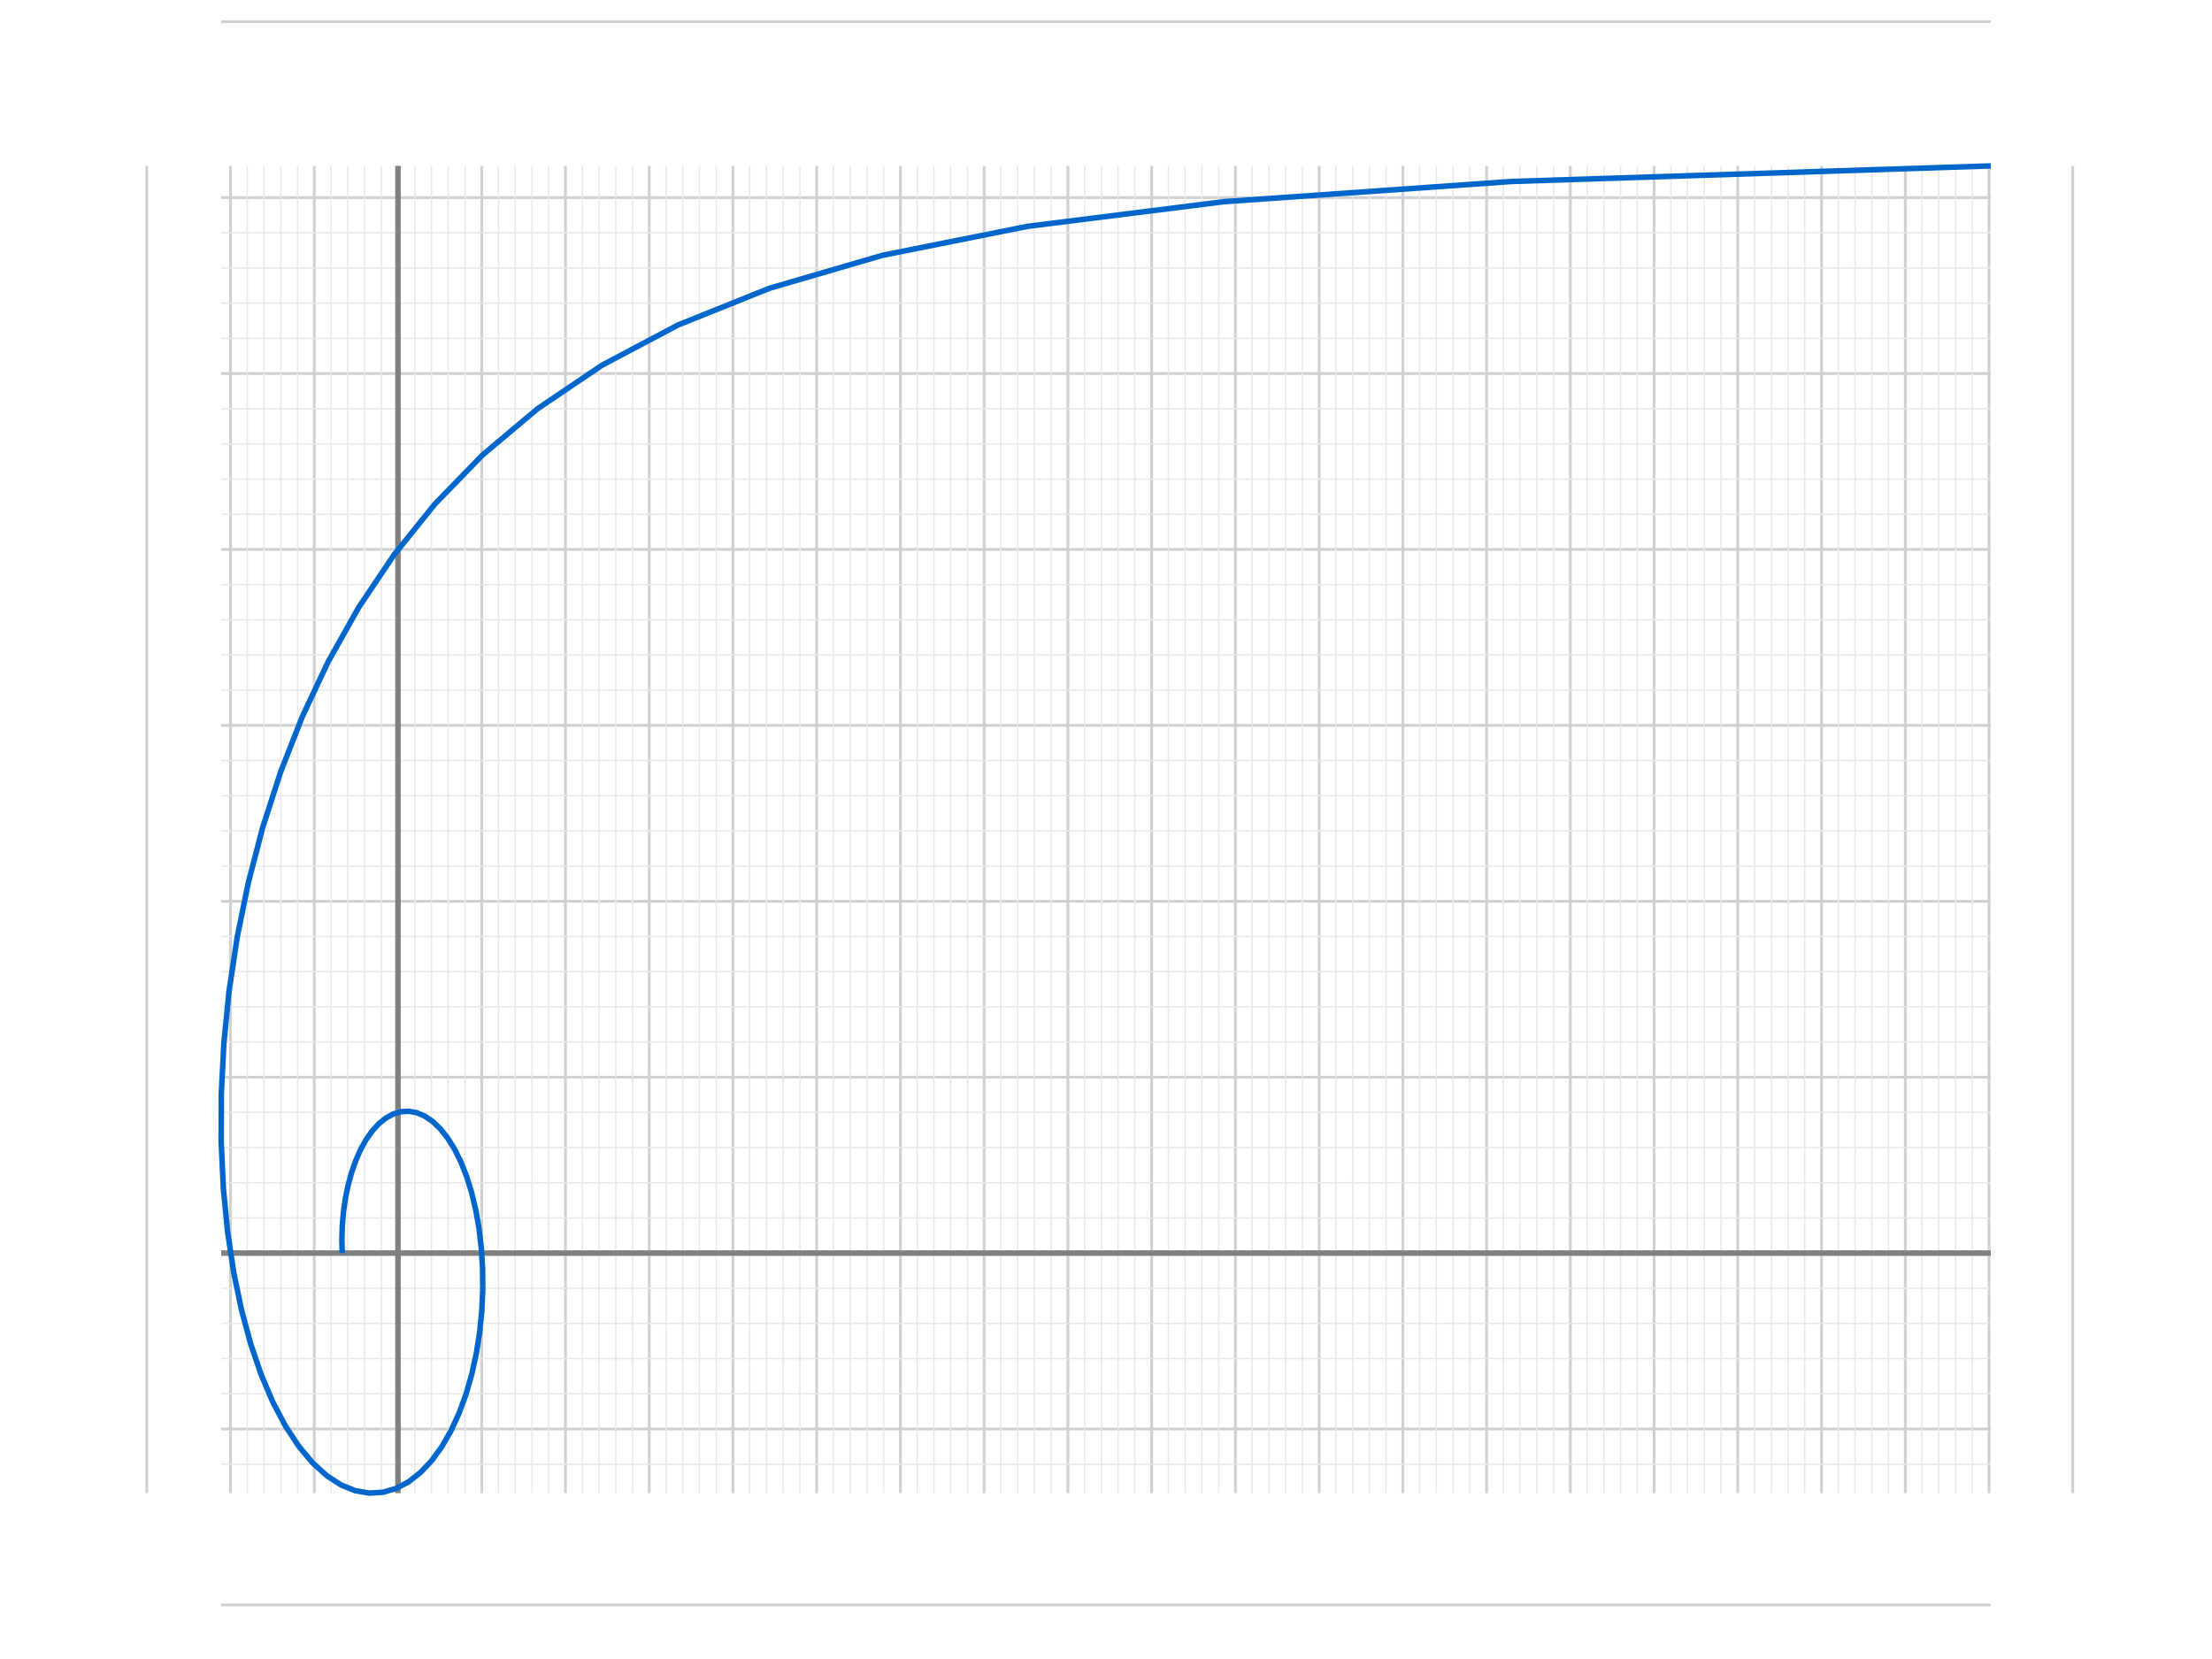
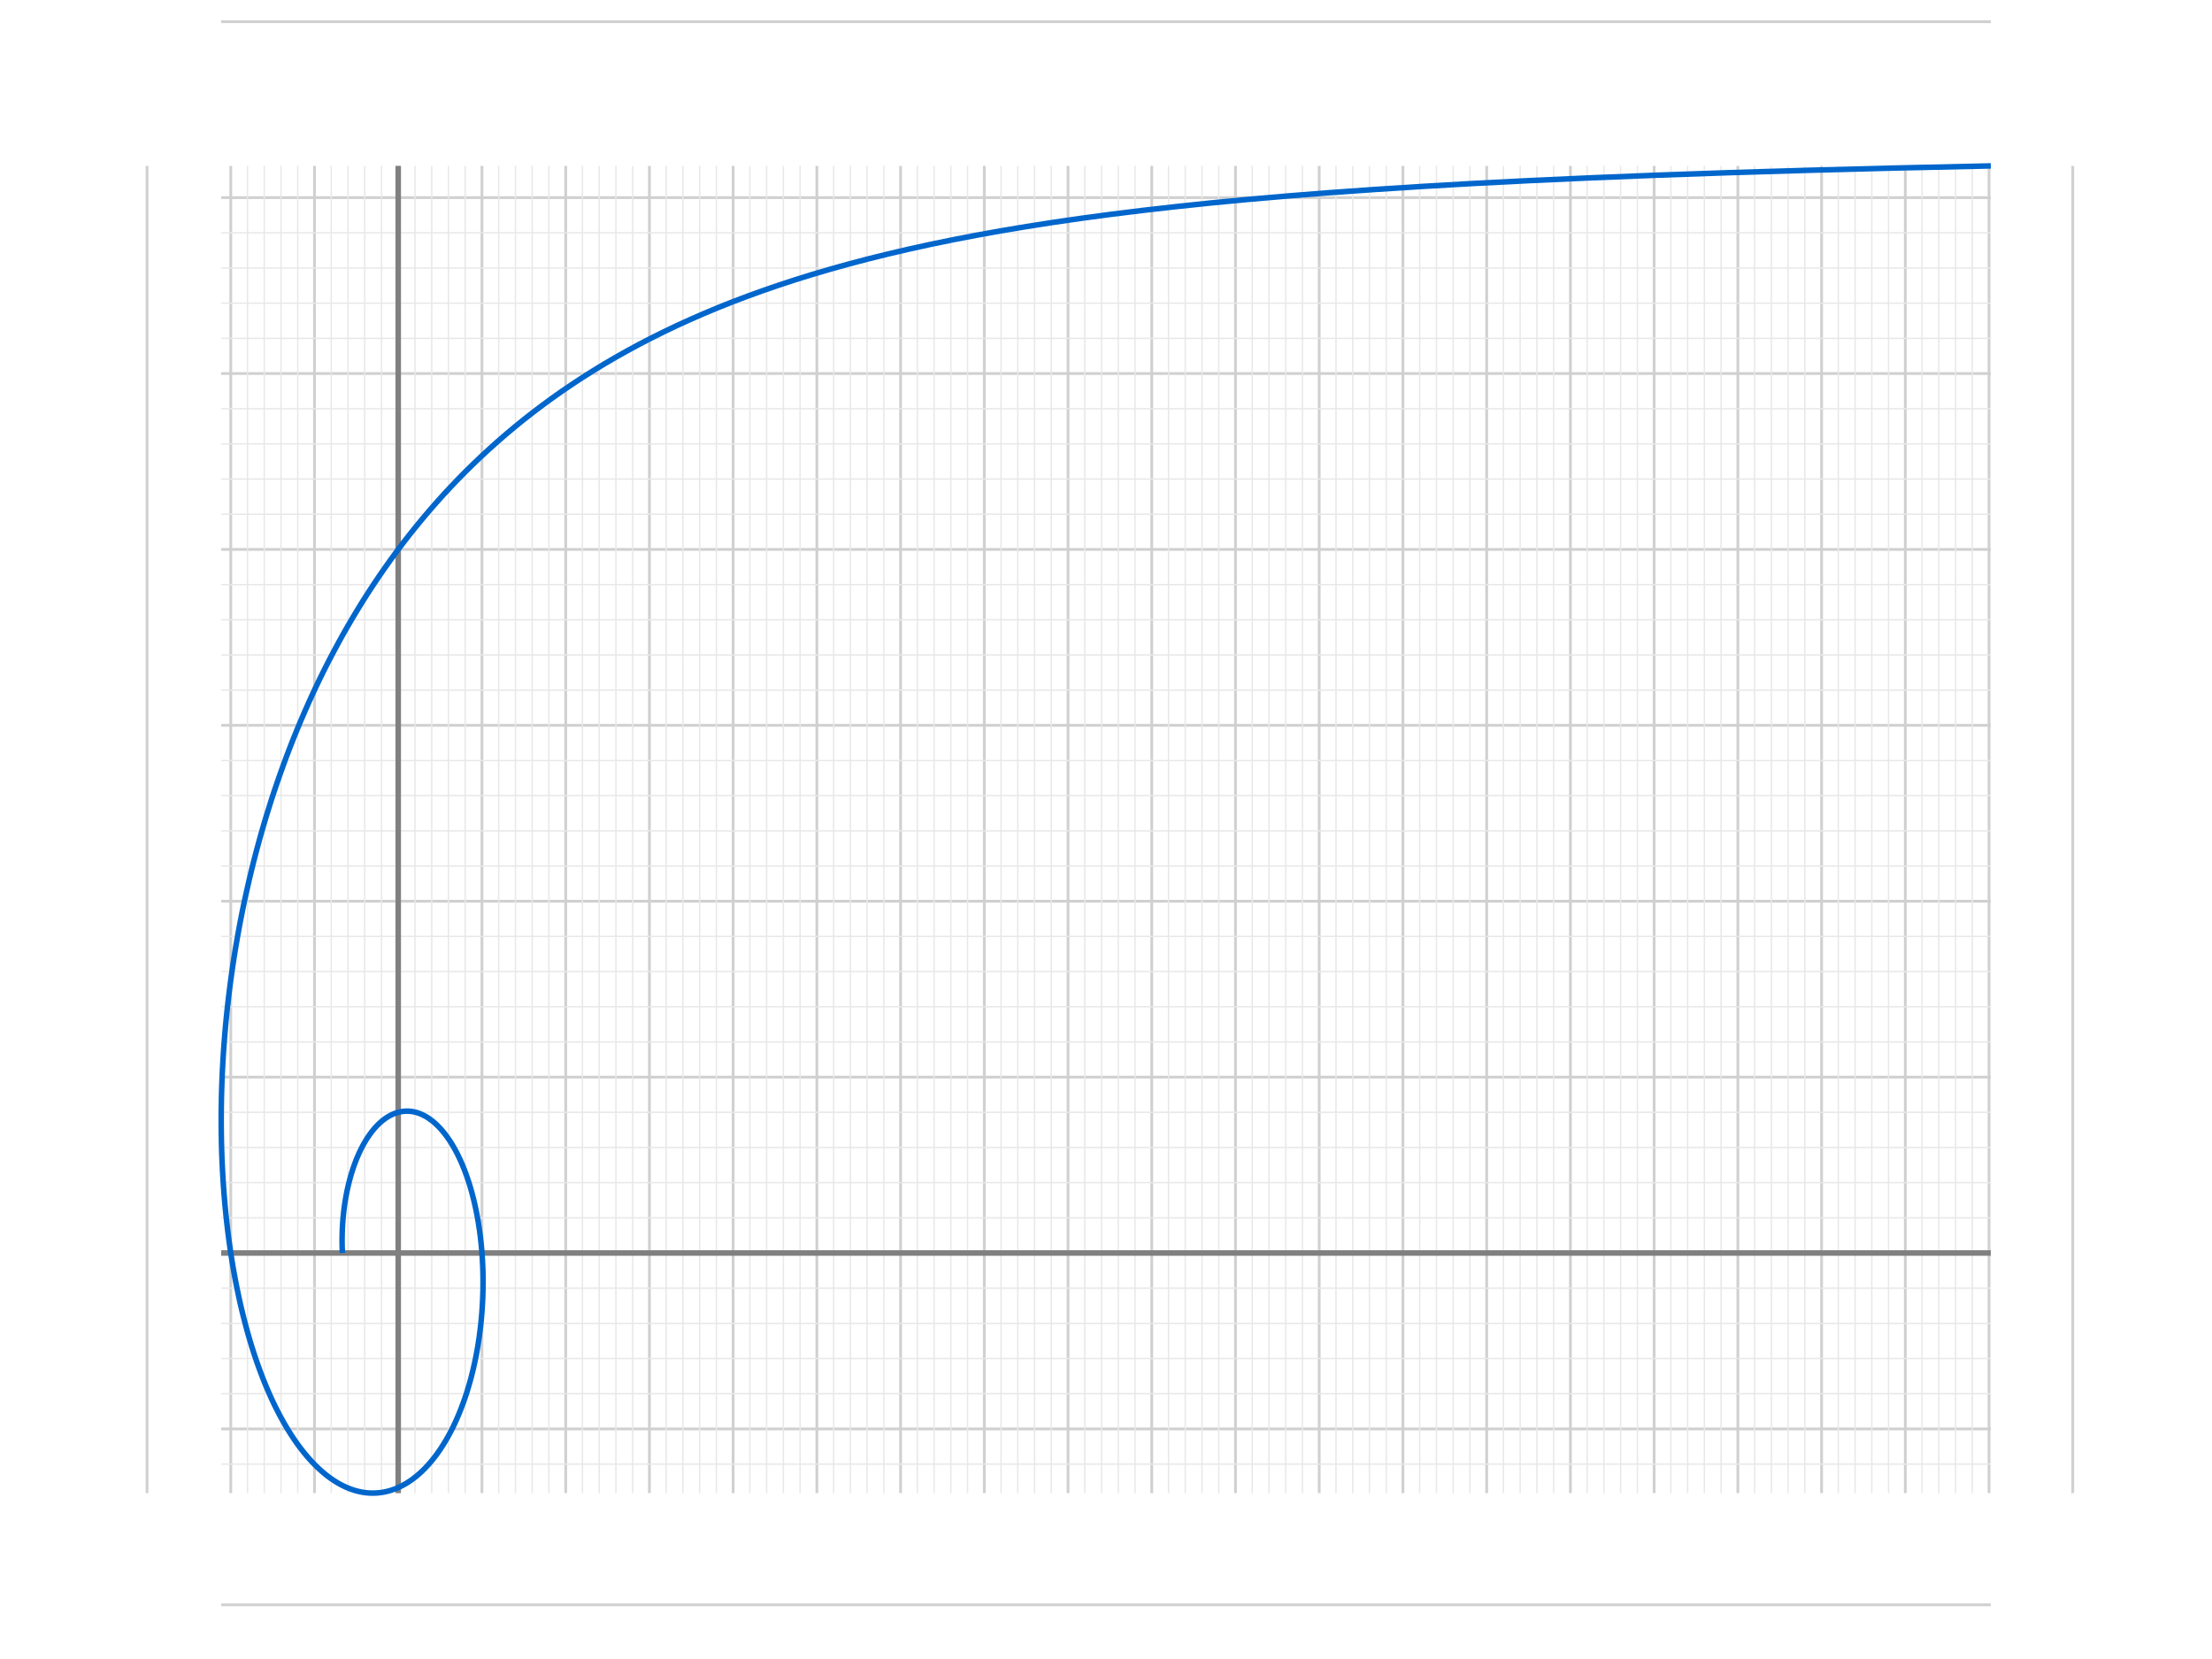
<svg xmlns="http://www.w3.org/2000/svg" width="800" height="600">
  <rect width="800" height="600" fill="#ffffff" />
  <g stroke="#d0d0d0" stroke-width="1">
-     <line x1="53.09" y1="540.00" x2="53.09" y2="60.00" />
-     <line x1="83.37" y1="540.00" x2="83.37" y2="60.00" />
-     <line x1="113.66" y1="540.00" x2="113.66" y2="60.00" />
-     <line x1="143.94" y1="540.00" x2="143.94" y2="60.00" />
-     <line x1="174.23" y1="540.00" x2="174.23" y2="60.00" />
-     <line x1="204.51" y1="540.00" x2="204.51" y2="60.00" />
-     <line x1="234.80" y1="540.00" x2="234.80" y2="60.00" />
-     <line x1="265.08" y1="540.00" x2="265.08" y2="60.00" />
-     <line x1="295.37" y1="540.00" x2="295.37" y2="60.00" />
-     <line x1="325.65" y1="540.00" x2="325.65" y2="60.00" />
-     <line x1="355.94" y1="540.00" x2="355.94" y2="60.00" />
-     <line x1="386.22" y1="540.00" x2="386.22" y2="60.00" />
-     <line x1="416.51" y1="540.00" x2="416.51" y2="60.00" />
-     <line x1="446.79" y1="540.00" x2="446.79" y2="60.00" />
-     <line x1="477.08" y1="540.00" x2="477.08" y2="60.00" />
-     <line x1="507.36" y1="540.00" x2="507.36" y2="60.00" />
-     <line x1="537.65" y1="540.00" x2="537.65" y2="60.00" />
-     <line x1="567.93" y1="540.00" x2="567.93" y2="60.00" />
-     <line x1="598.22" y1="540.00" x2="598.22" y2="60.00" />
-     <line x1="628.50" y1="540.00" x2="628.50" y2="60.00" />
-     <line x1="658.79" y1="540.00" x2="658.79" y2="60.00" />
+     <line x1="53.18" y1="540.00" x2="53.18" y2="60.00" />
+     <line x1="83.46" y1="540.00" x2="83.46" y2="60.00" />
+     <line x1="113.74" y1="540.00" x2="113.74" y2="60.00" />
+     <line x1="144.02" y1="540.00" x2="144.02" y2="60.00" />
+     <line x1="174.30" y1="540.00" x2="174.30" y2="60.00" />
+     <line x1="204.59" y1="540.00" x2="204.59" y2="60.00" />
+     <line x1="234.87" y1="540.00" x2="234.87" y2="60.00" />
+     <line x1="265.15" y1="540.00" x2="265.15" y2="60.00" />
+     <line x1="295.43" y1="540.00" x2="295.43" y2="60.00" />
+     <line x1="325.71" y1="540.00" x2="325.71" y2="60.00" />
+     <line x1="355.99" y1="540.00" x2="355.99" y2="60.00" />
+     <line x1="386.27" y1="540.00" x2="386.27" y2="60.00" />
+     <line x1="416.55" y1="540.00" x2="416.55" y2="60.00" />
+     <line x1="446.83" y1="540.00" x2="446.83" y2="60.00" />
+     <line x1="477.11" y1="540.00" x2="477.11" y2="60.00" />
+     <line x1="507.39" y1="540.00" x2="507.39" y2="60.00" />
+     <line x1="537.68" y1="540.00" x2="537.68" y2="60.00" />
+     <line x1="567.96" y1="540.00" x2="567.96" y2="60.00" />
+     <line x1="598.24" y1="540.00" x2="598.24" y2="60.00" />
+     <line x1="628.52" y1="540.00" x2="628.52" y2="60.00" />
+     <line x1="658.80" y1="540.00" x2="658.80" y2="60.00" />
    <line x1="689.08" y1="540.00" x2="689.08" y2="60.00" />
    <line x1="719.36" y1="540.00" x2="719.36" y2="60.00" />
-     <line x1="749.65" y1="540.00" x2="749.65" y2="60.00" />
-     <line x1="80.00" y1="580.44" x2="720.00" y2="580.44" />
-     <line x1="80.00" y1="516.82" x2="720.00" y2="516.82" />
-     <line x1="80.00" y1="453.20" x2="720.00" y2="453.20" />
-     <line x1="80.00" y1="389.58" x2="720.00" y2="389.58" />
-     <line x1="80.00" y1="325.96" x2="720.00" y2="325.96" />
-     <line x1="80.00" y1="262.33" x2="720.00" y2="262.33" />
-     <line x1="80.00" y1="198.71" x2="720.00" y2="198.71" />
+     <line x1="749.64" y1="540.00" x2="749.64" y2="60.00" />
+     <line x1="80.00" y1="580.40" x2="720.00" y2="580.40" />
+     <line x1="80.00" y1="516.79" x2="720.00" y2="516.79" />
+     <line x1="80.00" y1="453.17" x2="720.00" y2="453.17" />
+     <line x1="80.00" y1="389.55" x2="720.00" y2="389.55" />
+     <line x1="80.00" y1="325.94" x2="720.00" y2="325.94" />
+     <line x1="80.00" y1="262.32" x2="720.00" y2="262.32" />
+     <line x1="80.00" y1="198.70" x2="720.00" y2="198.70" />
    <line x1="80.00" y1="135.09" x2="720.00" y2="135.09" />
    <line x1="80.00" y1="71.47" x2="720.00" y2="71.47" />
-     <line x1="80.00" y1="7.85" x2="720.00" y2="7.85" />
+     <line x1="80.00" y1="7.86" x2="720.00" y2="7.86" />
  </g>
  <g stroke="#e8e8e8" stroke-width="0.5">
-     <line x1="89.43" y1="540.00" x2="89.43" y2="60.00" />
-     <line x1="95.49" y1="540.00" x2="95.49" y2="60.00" />
-     <line x1="101.55" y1="540.00" x2="101.55" y2="60.00" />
-     <line x1="107.60" y1="540.00" x2="107.60" y2="60.00" />
-     <line x1="119.72" y1="540.00" x2="119.72" y2="60.00" />
-     <line x1="125.77" y1="540.00" x2="125.77" y2="60.00" />
-     <line x1="131.83" y1="540.00" x2="131.83" y2="60.00" />
-     <line x1="137.89" y1="540.00" x2="137.89" y2="60.00" />
-     <line x1="150.00" y1="540.00" x2="150.00" y2="60.00" />
-     <line x1="156.06" y1="540.00" x2="156.06" y2="60.00" />
-     <line x1="162.12" y1="540.00" x2="162.12" y2="60.00" />
-     <line x1="168.17" y1="540.00" x2="168.17" y2="60.00" />
-     <line x1="180.29" y1="540.00" x2="180.29" y2="60.00" />
-     <line x1="186.34" y1="540.00" x2="186.34" y2="60.00" />
-     <line x1="192.40" y1="540.00" x2="192.40" y2="60.00" />
-     <line x1="198.46" y1="540.00" x2="198.46" y2="60.00" />
-     <line x1="210.57" y1="540.00" x2="210.57" y2="60.00" />
-     <line x1="216.63" y1="540.00" x2="216.63" y2="60.00" />
-     <line x1="222.69" y1="540.00" x2="222.69" y2="60.00" />
-     <line x1="228.74" y1="540.00" x2="228.74" y2="60.00" />
-     <line x1="240.86" y1="540.00" x2="240.86" y2="60.00" />
-     <line x1="246.91" y1="540.00" x2="246.91" y2="60.00" />
-     <line x1="252.97" y1="540.00" x2="252.97" y2="60.00" />
-     <line x1="259.03" y1="540.00" x2="259.03" y2="60.00" />
-     <line x1="271.14" y1="540.00" x2="271.14" y2="60.00" />
-     <line x1="277.20" y1="540.00" x2="277.20" y2="60.00" />
-     <line x1="283.26" y1="540.00" x2="283.26" y2="60.00" />
-     <line x1="289.31" y1="540.00" x2="289.31" y2="60.00" />
-     <line x1="301.43" y1="540.00" x2="301.43" y2="60.00" />
-     <line x1="307.48" y1="540.00" x2="307.48" y2="60.00" />
-     <line x1="313.54" y1="540.00" x2="313.54" y2="60.00" />
-     <line x1="319.60" y1="540.00" x2="319.60" y2="60.00" />
-     <line x1="331.71" y1="540.00" x2="331.71" y2="60.00" />
-     <line x1="337.77" y1="540.00" x2="337.77" y2="60.00" />
-     <line x1="343.83" y1="540.00" x2="343.83" y2="60.00" />
-     <line x1="349.88" y1="540.00" x2="349.88" y2="60.00" />
-     <line x1="362.00" y1="540.00" x2="362.00" y2="60.00" />
-     <line x1="368.05" y1="540.00" x2="368.05" y2="60.00" />
-     <line x1="374.11" y1="540.00" x2="374.11" y2="60.00" />
-     <line x1="380.17" y1="540.00" x2="380.17" y2="60.00" />
-     <line x1="392.28" y1="540.00" x2="392.28" y2="60.00" />
-     <line x1="398.34" y1="540.00" x2="398.34" y2="60.00" />
-     <line x1="404.40" y1="540.00" x2="404.40" y2="60.00" />
-     <line x1="410.45" y1="540.00" x2="410.45" y2="60.00" />
-     <line x1="422.57" y1="540.00" x2="422.57" y2="60.00" />
-     <line x1="428.62" y1="540.00" x2="428.62" y2="60.00" />
-     <line x1="434.68" y1="540.00" x2="434.68" y2="60.00" />
-     <line x1="440.74" y1="540.00" x2="440.74" y2="60.00" />
-     <line x1="452.85" y1="540.00" x2="452.85" y2="60.00" />
-     <line x1="458.91" y1="540.00" x2="458.91" y2="60.00" />
-     <line x1="464.97" y1="540.00" x2="464.97" y2="60.00" />
-     <line x1="471.02" y1="540.00" x2="471.02" y2="60.00" />
-     <line x1="483.14" y1="540.00" x2="483.14" y2="60.00" />
-     <line x1="489.19" y1="540.00" x2="489.19" y2="60.00" />
-     <line x1="495.25" y1="540.00" x2="495.25" y2="60.00" />
-     <line x1="501.31" y1="540.00" x2="501.31" y2="60.00" />
-     <line x1="513.42" y1="540.00" x2="513.42" y2="60.00" />
-     <line x1="519.48" y1="540.00" x2="519.48" y2="60.00" />
-     <line x1="525.54" y1="540.00" x2="525.54" y2="60.00" />
-     <line x1="531.59" y1="540.00" x2="531.59" y2="60.00" />
-     <line x1="543.71" y1="540.00" x2="543.71" y2="60.00" />
-     <line x1="549.76" y1="540.00" x2="549.76" y2="60.00" />
-     <line x1="555.82" y1="540.00" x2="555.82" y2="60.00" />
-     <line x1="561.88" y1="540.00" x2="561.88" y2="60.00" />
-     <line x1="573.99" y1="540.00" x2="573.99" y2="60.00" />
-     <line x1="580.05" y1="540.00" x2="580.05" y2="60.00" />
-     <line x1="586.11" y1="540.00" x2="586.11" y2="60.00" />
-     <line x1="592.16" y1="540.00" x2="592.16" y2="60.00" />
-     <line x1="604.28" y1="540.00" x2="604.28" y2="60.00" />
-     <line x1="610.33" y1="540.00" x2="610.33" y2="60.00" />
-     <line x1="616.39" y1="540.00" x2="616.39" y2="60.00" />
-     <line x1="622.45" y1="540.00" x2="622.45" y2="60.00" />
-     <line x1="634.56" y1="540.00" x2="634.56" y2="60.00" />
-     <line x1="640.62" y1="540.00" x2="640.62" y2="60.00" />
-     <line x1="646.68" y1="540.00" x2="646.68" y2="60.00" />
-     <line x1="652.73" y1="540.00" x2="652.73" y2="60.00" />
+     <line x1="89.52" y1="540.00" x2="89.52" y2="60.00" />
+     <line x1="95.57" y1="540.00" x2="95.57" y2="60.00" />
+     <line x1="101.63" y1="540.00" x2="101.63" y2="60.00" />
+     <line x1="107.69" y1="540.00" x2="107.69" y2="60.00" />
+     <line x1="119.80" y1="540.00" x2="119.80" y2="60.00" />
+     <line x1="125.86" y1="540.00" x2="125.86" y2="60.00" />
+     <line x1="131.91" y1="540.00" x2="131.91" y2="60.00" />
+     <line x1="137.97" y1="540.00" x2="137.97" y2="60.00" />
+     <line x1="150.08" y1="540.00" x2="150.08" y2="60.00" />
+     <line x1="156.14" y1="540.00" x2="156.14" y2="60.00" />
+     <line x1="162.19" y1="540.00" x2="162.19" y2="60.00" />
+     <line x1="168.25" y1="540.00" x2="168.25" y2="60.00" />
+     <line x1="180.36" y1="540.00" x2="180.36" y2="60.00" />
+     <line x1="186.42" y1="540.00" x2="186.42" y2="60.00" />
+     <line x1="192.47" y1="540.00" x2="192.47" y2="60.00" />
+     <line x1="198.53" y1="540.00" x2="198.53" y2="60.00" />
+     <line x1="210.64" y1="540.00" x2="210.64" y2="60.00" />
+     <line x1="216.70" y1="540.00" x2="216.70" y2="60.00" />
+     <line x1="222.75" y1="540.00" x2="222.75" y2="60.00" />
+     <line x1="228.81" y1="540.00" x2="228.81" y2="60.00" />
+     <line x1="240.92" y1="540.00" x2="240.92" y2="60.00" />
+     <line x1="246.98" y1="540.00" x2="246.98" y2="60.00" />
+     <line x1="253.04" y1="540.00" x2="253.04" y2="60.00" />
+     <line x1="259.09" y1="540.00" x2="259.09" y2="60.00" />
+     <line x1="271.20" y1="540.00" x2="271.20" y2="60.00" />
+     <line x1="277.26" y1="540.00" x2="277.26" y2="60.00" />
+     <line x1="283.32" y1="540.00" x2="283.32" y2="60.00" />
+     <line x1="289.37" y1="540.00" x2="289.37" y2="60.00" />
+     <line x1="301.48" y1="540.00" x2="301.48" y2="60.00" />
+     <line x1="307.54" y1="540.00" x2="307.54" y2="60.00" />
+     <line x1="313.60" y1="540.00" x2="313.60" y2="60.00" />
+     <line x1="319.65" y1="540.00" x2="319.65" y2="60.00" />
+     <line x1="331.77" y1="540.00" x2="331.77" y2="60.00" />
+     <line x1="337.82" y1="540.00" x2="337.82" y2="60.00" />
+     <line x1="343.88" y1="540.00" x2="343.88" y2="60.00" />
+     <line x1="349.93" y1="540.00" x2="349.93" y2="60.00" />
+     <line x1="362.05" y1="540.00" x2="362.05" y2="60.00" />
+     <line x1="368.10" y1="540.00" x2="368.10" y2="60.00" />
+     <line x1="374.16" y1="540.00" x2="374.16" y2="60.00" />
+     <line x1="380.21" y1="540.00" x2="380.21" y2="60.00" />
+     <line x1="392.33" y1="540.00" x2="392.33" y2="60.00" />
+     <line x1="398.38" y1="540.00" x2="398.38" y2="60.00" />
+     <line x1="404.44" y1="540.00" x2="404.44" y2="60.00" />
+     <line x1="410.50" y1="540.00" x2="410.50" y2="60.00" />
+     <line x1="422.61" y1="540.00" x2="422.61" y2="60.00" />
+     <line x1="428.66" y1="540.00" x2="428.66" y2="60.00" />
+     <line x1="434.72" y1="540.00" x2="434.72" y2="60.00" />
+     <line x1="440.78" y1="540.00" x2="440.78" y2="60.00" />
+     <line x1="452.89" y1="540.00" x2="452.89" y2="60.00" />
+     <line x1="458.94" y1="540.00" x2="458.94" y2="60.00" />
+     <line x1="465.00" y1="540.00" x2="465.00" y2="60.00" />
+     <line x1="471.06" y1="540.00" x2="471.06" y2="60.00" />
+     <line x1="483.17" y1="540.00" x2="483.17" y2="60.00" />
+     <line x1="489.23" y1="540.00" x2="489.23" y2="60.00" />
+     <line x1="495.28" y1="540.00" x2="495.28" y2="60.00" />
+     <line x1="501.34" y1="540.00" x2="501.34" y2="60.00" />
+     <line x1="513.45" y1="540.00" x2="513.45" y2="60.00" />
+     <line x1="519.51" y1="540.00" x2="519.51" y2="60.00" />
+     <line x1="525.56" y1="540.00" x2="525.56" y2="60.00" />
+     <line x1="531.62" y1="540.00" x2="531.62" y2="60.00" />
+     <line x1="543.73" y1="540.00" x2="543.73" y2="60.00" />
+     <line x1="549.79" y1="540.00" x2="549.79" y2="60.00" />
+     <line x1="555.84" y1="540.00" x2="555.84" y2="60.00" />
+     <line x1="561.90" y1="540.00" x2="561.90" y2="60.00" />
+     <line x1="574.01" y1="540.00" x2="574.01" y2="60.00" />
+     <line x1="580.07" y1="540.00" x2="580.07" y2="60.00" />
+     <line x1="586.12" y1="540.00" x2="586.12" y2="60.00" />
+     <line x1="592.18" y1="540.00" x2="592.18" y2="60.00" />
+     <line x1="604.29" y1="540.00" x2="604.29" y2="60.00" />
+     <line x1="610.35" y1="540.00" x2="610.35" y2="60.00" />
+     <line x1="616.41" y1="540.00" x2="616.41" y2="60.00" />
+     <line x1="622.46" y1="540.00" x2="622.46" y2="60.00" />
+     <line x1="634.57" y1="540.00" x2="634.57" y2="60.00" />
+     <line x1="640.63" y1="540.00" x2="640.63" y2="60.00" />
+     <line x1="646.69" y1="540.00" x2="646.69" y2="60.00" />
+     <line x1="652.74" y1="540.00" x2="652.74" y2="60.00" />
    <line x1="664.85" y1="540.00" x2="664.85" y2="60.00" />
-     <line x1="670.90" y1="540.00" x2="670.90" y2="60.00" />
-     <line x1="676.96" y1="540.00" x2="676.96" y2="60.00" />
+     <line x1="670.91" y1="540.00" x2="670.91" y2="60.00" />
+     <line x1="676.97" y1="540.00" x2="676.97" y2="60.00" />
    <line x1="683.02" y1="540.00" x2="683.02" y2="60.00" />
-     <line x1="695.13" y1="540.00" x2="695.13" y2="60.00" />
+     <line x1="695.14" y1="540.00" x2="695.14" y2="60.00" />
    <line x1="701.19" y1="540.00" x2="701.19" y2="60.00" />
    <line x1="707.25" y1="540.00" x2="707.25" y2="60.00" />
    <line x1="713.30" y1="540.00" x2="713.30" y2="60.00" />
-     <line x1="80.00" y1="529.54" x2="720.00" y2="529.54" />
-     <line x1="80.00" y1="504.09" x2="720.00" y2="504.09" />
-     <line x1="80.00" y1="491.37" x2="720.00" y2="491.37" />
-     <line x1="80.00" y1="478.64" x2="720.00" y2="478.64" />
-     <line x1="80.00" y1="465.92" x2="720.00" y2="465.92" />
-     <line x1="80.00" y1="440.47" x2="720.00" y2="440.47" />
-     <line x1="80.00" y1="427.75" x2="720.00" y2="427.75" />
-     <line x1="80.00" y1="415.02" x2="720.00" y2="415.02" />
-     <line x1="80.00" y1="402.30" x2="720.00" y2="402.30" />
-     <line x1="80.00" y1="376.85" x2="720.00" y2="376.85" />
-     <line x1="80.00" y1="364.13" x2="720.00" y2="364.13" />
-     <line x1="80.00" y1="351.40" x2="720.00" y2="351.40" />
-     <line x1="80.00" y1="338.68" x2="720.00" y2="338.68" />
-     <line x1="80.00" y1="313.23" x2="720.00" y2="313.23" />
-     <line x1="80.00" y1="300.51" x2="720.00" y2="300.51" />
-     <line x1="80.00" y1="287.78" x2="720.00" y2="287.78" />
-     <line x1="80.00" y1="275.06" x2="720.00" y2="275.06" />
-     <line x1="80.00" y1="249.61" x2="720.00" y2="249.61" />
-     <line x1="80.00" y1="236.89" x2="720.00" y2="236.89" />
-     <line x1="80.00" y1="224.16" x2="720.00" y2="224.16" />
-     <line x1="80.00" y1="211.44" x2="720.00" y2="211.44" />
-     <line x1="80.00" y1="185.99" x2="720.00" y2="185.99" />
-     <line x1="80.00" y1="173.27" x2="720.00" y2="173.27" />
+     <line x1="80.00" y1="529.51" x2="720.00" y2="529.51" />
+     <line x1="80.00" y1="504.06" x2="720.00" y2="504.06" />
+     <line x1="80.00" y1="491.34" x2="720.00" y2="491.34" />
+     <line x1="80.00" y1="478.62" x2="720.00" y2="478.62" />
+     <line x1="80.00" y1="465.89" x2="720.00" y2="465.89" />
+     <line x1="80.00" y1="440.45" x2="720.00" y2="440.45" />
+     <line x1="80.00" y1="427.72" x2="720.00" y2="427.72" />
+     <line x1="80.00" y1="415.00" x2="720.00" y2="415.00" />
+     <line x1="80.00" y1="402.28" x2="720.00" y2="402.28" />
+     <line x1="80.00" y1="376.83" x2="720.00" y2="376.83" />
+     <line x1="80.00" y1="364.11" x2="720.00" y2="364.11" />
+     <line x1="80.00" y1="351.38" x2="720.00" y2="351.38" />
+     <line x1="80.00" y1="338.66" x2="720.00" y2="338.66" />
+     <line x1="80.00" y1="313.21" x2="720.00" y2="313.21" />
+     <line x1="80.00" y1="300.49" x2="720.00" y2="300.49" />
+     <line x1="80.00" y1="287.77" x2="720.00" y2="287.77" />
+     <line x1="80.00" y1="275.04" x2="720.00" y2="275.04" />
+     <line x1="80.00" y1="249.60" x2="720.00" y2="249.60" />
+     <line x1="80.00" y1="236.87" x2="720.00" y2="236.87" />
+     <line x1="80.00" y1="224.15" x2="720.00" y2="224.15" />
+     <line x1="80.00" y1="211.43" x2="720.00" y2="211.43" />
+     <line x1="80.00" y1="185.98" x2="720.00" y2="185.98" />
+     <line x1="80.00" y1="173.26" x2="720.00" y2="173.26" />
    <line x1="80.00" y1="160.54" x2="720.00" y2="160.54" />
-     <line x1="80.00" y1="147.82" x2="720.00" y2="147.82" />
+     <line x1="80.00" y1="147.81" x2="720.00" y2="147.81" />
    <line x1="80.00" y1="122.37" x2="720.00" y2="122.37" />
-     <line x1="80.00" y1="109.65" x2="720.00" y2="109.65" />
+     <line x1="80.00" y1="109.64" x2="720.00" y2="109.64" />
    <line x1="80.00" y1="96.92" x2="720.00" y2="96.92" />
    <line x1="80.00" y1="84.20" x2="720.00" y2="84.20" />
  </g>
  <g stroke="#808080" stroke-width="2">
-     <line x1="143.94" y1="540.00" x2="143.94" y2="60.00" />
-     <line x1="80.00" y1="453.20" x2="720.00" y2="453.20" />
+     <line x1="144.02" y1="540.00" x2="144.02" y2="60.00" />
+     <line x1="80.00" y1="453.17" x2="720.00" y2="453.17" />
  </g>
-   <polyline fill="none" stroke="#0066cc" stroke-width="2" points="720.00,60.00 546.77,65.63 442.65,72.94 371.64,81.86 319.18,92.33 278.27,104.26 245.16,117.56 217.65,132.13 194.39,147.85 174.48,164.59 157.33,182.24 142.51,200.65 129.72,219.69 118.74,239.21 109.38,259.07 101.52,279.12 95.02,299.22 89.81,319.23 85.78,338.99 82.85,358.39 80.97,377.28 80.04,395.54 80.00,413.07 80.78,429.74 82.31,445.46 84.52,460.15 87.34,473.73 90.69,486.13 94.51,497.30 98.73,507.20 103.27,515.80 108.07,523.08 113.05,529.04 118.15,533.68 123.31,537.04 128.46,539.13 133.55,540.00 138.51,539.70 143.30,538.30 147.87,535.86 152.17,532.46 156.18,528.19 159.84,523.14 163.13,517.40 166.04,511.06 168.54,504.25 170.61,497.04 172.26,489.56 173.47,481.90 174.24,474.16 174.60,466.44 174.54,458.83 174.08,451.43 173.25,444.32 172.07,437.58 170.55,431.27 168.75,425.46 166.68,420.21 164.38,415.57 161.88,411.56 159.24,408.23 156.47,405.59 153.63,403.66 150.75,402.43 147.86,401.90 145.01,402.06 142.23,402.89 139.55,404.35 137.00,406.41 134.62,409.02 132.42,412.14 130.43,415.72 128.68,419.69 127.17,423.99 125.92,428.57 124.93,433.35 124.23,438.27 123.80,443.26 123.64,448.26 123.75,453.20 " />
+   <polyline fill="none" stroke="#0066cc" stroke-width="2" points="720.00,60.00 685.05,60.78 653.56,61.60 625.03,62.46 599.04,63.37 575.24,64.32 553.35,65.31 533.15,66.34 514.42,67.42 497.00,68.54 480.75,69.69 465.55,70.89 451.28,72.13 437.86,73.41 425.20,74.74 413.24,76.10 401.91,77.50 391.16,78.94 380.94,80.42 371.21,81.94 361.92,83.50 353.06,85.09 344.58,86.73 336.45,88.40 328.66,90.11 321.17,91.86 313.97,93.64 307.05,95.46 300.38,97.32 293.94,99.21 287.73,101.14 281.73,103.10 275.93,105.10 270.32,107.13 264.88,109.19 259.61,111.29 254.51,113.42 249.55,115.59 244.74,117.78 240.07,120.01 235.53,122.27 231.12,124.56 226.83,126.88 222.65,129.23 218.58,131.61 214.62,134.02 210.77,136.45 207.01,138.92 203.34,141.41 199.77,143.93 196.28,146.48 192.88,149.05 189.56,151.64 186.32,154.27 183.16,156.91 180.07,159.59 177.06,162.28 174.11,165.00 171.24,167.74 168.43,170.50 165.68,173.29 163.00,176.09 160.38,178.91 157.82,181.76 155.32,184.62 152.88,187.51 150.49,190.41 148.15,193.33 145.87,196.26 143.64,199.21 141.47,202.18 139.34,205.17 137.26,208.17 135.23,211.18 133.25,214.21 131.31,217.24 129.43,220.30 127.58,223.36 125.78,226.44 124.02,229.52 122.31,232.62 120.64,235.73 119.00,238.84 117.41,241.97 115.86,245.10 114.35,248.24 112.88,251.39 111.45,254.54 110.06,257.70 108.70,260.86 107.38,264.03 106.09,267.20 104.85,270.37 103.63,273.55 102.46,276.73 101.32,279.91 100.21,283.10 99.13,286.28 98.09,289.46 97.09,292.65 96.11,295.83 95.17,299.01 94.26,302.18 93.38,305.36 92.53,308.53 91.71,311.69 90.93,314.85 90.17,318.01 89.45,321.16 88.75,324.31 88.08,327.44 87.44,330.58 86.83,333.70 86.25,336.81 85.70,339.92 85.17,343.01 84.67,346.10 84.20,349.17 83.76,352.24 83.34,355.29 82.95,358.33 82.58,361.36 82.24,364.37 81.93,367.37 81.63,370.36 81.37,373.33 81.13,376.29 80.91,379.23 80.72,382.15 80.55,385.06 80.40,387.96 80.28,390.83 80.18,393.69 80.10,396.53 80.05,399.34 80.01,402.15 80.00,404.93 80.01,407.69 80.04,410.43 80.09,413.15 80.16,415.84 80.25,418.52 80.37,421.17 80.50,423.80 80.65,426.41 80.82,429.00 81.01,431.56 81.22,434.10 81.44,436.61 81.69,439.10 81.95,441.56 82.23,444.00 82.52,446.41 82.84,448.80 83.17,451.16 83.51,453.49 83.87,455.80 84.25,458.07 84.64,460.32 85.05,462.55 85.48,464.74 85.92,466.91 86.37,469.05 86.83,471.15 87.31,473.23 87.81,475.28 88.32,477.30 88.84,479.29 89.37,481.25 89.91,483.18 90.47,485.08 91.04,486.95 91.62,488.79 92.21,490.59 92.82,492.37 93.43,494.11 94.06,495.82 94.69,497.50 95.33,499.15 95.99,500.77 96.65,502.35 97.32,503.90 98.00,505.42 98.69,506.91 99.39,508.36 100.10,509.78 100.81,511.17 101.53,512.53 102.26,513.85 102.99,515.14 103.73,516.40 104.48,517.62 105.23,518.81 105.99,519.97 106.75,521.09 107.52,522.19 108.30,523.24 109.08,524.27 109.86,525.26 110.65,526.22 111.44,527.15 112.23,528.04 113.03,528.90 113.83,529.72 114.64,530.52 115.44,531.28 116.25,532.01 117.06,532.70 117.87,533.37 118.69,534.00 119.50,534.60 120.32,535.16 121.14,535.70 121.95,536.20 122.77,536.67 123.59,537.11 124.40,537.51 125.22,537.89 126.04,538.23 126.85,538.55 127.67,538.83 128.48,539.08 129.29,539.30 130.10,539.49 130.91,539.65 131.71,539.78 132.51,539.88 133.31,539.95 134.11,539.99 134.90,540.00 135.69,539.98 136.48,539.94 137.26,539.86 138.04,539.76 138.81,539.63 139.58,539.47 140.35,539.29 141.11,539.07 141.87,538.83 142.62,538.57 143.36,538.28 144.10,537.96 144.83,537.61 145.56,537.24 146.28,536.85 147.00,536.43 147.71,535.99 148.41,535.52 149.11,535.03 149.79,534.51 150.48,533.97 151.15,533.41 151.82,532.83 152.48,532.22 153.13,531.59 153.77,530.94 154.41,530.27 155.04,529.58 155.66,528.87 156.27,528.14 156.87,527.39 157.47,526.62 158.05,525.83 158.63,525.02 159.20,524.20 159.75,523.35 160.30,522.49 160.84,521.62 161.38,520.72 161.90,519.81 162.41,518.89 162.91,517.94 163.40,516.99 163.89,516.02 164.36,515.03 164.82,514.03 165.27,513.02 165.72,511.99 166.15,510.95 166.57,509.90 166.98,508.84 167.38,507.77 167.78,506.68 168.16,505.59 168.53,504.48 168.89,503.37 169.23,502.24 169.57,501.11 169.90,499.97 170.22,498.82 170.52,497.66 170.82,496.50 171.10,495.33 171.37,494.15 171.64,492.96 171.89,491.77 172.13,490.58 172.36,489.38 172.58,488.17 172.79,486.97 172.98,485.75 173.17,484.54 173.35,483.32 173.51,482.10 173.66,480.88 173.81,479.65 173.94,478.43 174.06,477.20 174.17,475.98 174.27,474.75 174.36,473.52 174.44,472.30 174.51,471.07 174.57,469.85 174.61,468.63 174.65,467.41 174.68,466.20 174.69,464.98 174.70,463.77 174.69,462.57 174.68,461.36 174.66,460.17 174.62,458.97 174.58,457.78 174.52,456.60 174.46,455.42 174.38,454.25 174.30,453.09 174.21,451.93 174.10,450.78 173.99,449.64 173.87,448.50 173.74,447.38 173.60,446.26 173.45,445.15 173.29,444.05 173.12,442.95 172.95,441.87 172.76,440.80 172.57,439.74 172.37,438.68 172.16,437.64 171.94,436.61 171.72,435.59 171.48,434.58 171.24,433.59 170.99,432.61 170.74,431.63 170.47,430.67 170.20,429.73 169.92,428.79 169.64,427.87 169.34,426.97 169.04,426.07 168.74,425.19 168.42,424.33 168.11,423.48 167.78,422.64 167.45,421.82 167.11,421.01 166.77,420.22 166.42,419.44 166.06,418.68 165.70,417.93 165.34,417.20 164.96,416.49 164.59,415.79 164.21,415.10 163.82,414.44 163.43,413.79 163.04,413.15 162.64,412.53 162.23,411.93 161.83,411.35 161.42,410.78 161.00,410.23 160.58,409.70 160.16,409.18 159.74,408.68 159.31,408.20 158.88,407.74 158.44,407.29 158.01,406.86 157.57,406.45 157.13,406.06 156.69,405.68 156.24,405.32 155.79,404.98 155.34,404.66 154.89,404.35 154.44,404.06 153.99,403.79 153.54,403.54 153.08,403.31 152.62,403.09 152.17,402.89 151.71,402.71 151.25,402.54 150.80,402.40 150.34,402.27 149.88,402.16 149.42,402.06 148.97,401.99 148.51,401.93 148.06,401.89 147.60,401.86 147.15,401.86 146.69,401.87 146.24,401.89 145.79,401.94 145.34,402.00 144.90,402.08 144.45,402.17 144.01,402.28 143.57,402.41 143.13,402.55 142.69,402.71 142.26,402.89 141.83,403.08 141.40,403.28 140.97,403.51 140.55,403.75 140.13,404.00 139.71,404.27 139.30,404.55 138.89,404.85 138.48,405.17 138.08,405.49 137.68,405.84 137.28,406.19 136.89,406.56 136.51,406.95 136.12,407.35 135.74,407.76 135.37,408.18 135.00,408.62 134.64,409.07 134.28,409.54 133.92,410.01 133.57,410.50 133.23,411.00 132.89,411.51 132.55,412.04 132.22,412.57 131.90,413.12 131.58,413.68 131.26,414.24 130.96,414.82 130.65,415.41 130.36,416.01 130.07,416.62 129.78,417.24 129.50,417.87 129.23,418.50 128.96,419.15 128.70,419.80 128.45,420.47 128.20,421.14 127.96,421.81 127.72,422.50 127.49,423.19 127.27,423.89 127.05,424.60 126.84,425.32 126.64,426.04 126.45,426.76 126.26,427.49 126.07,428.23 125.90,428.97 125.73,429.72 125.56,430.47 125.41,431.23 125.26,431.99 125.12,432.76 124.98,433.52 124.85,434.30 124.73,435.07 124.62,435.85 124.51,436.63 124.41,437.41 124.31,438.20 124.23,438.99 124.15,439.77 124.07,440.56 124.01,441.36 123.95,442.15 123.90,442.94 123.85,443.73 123.81,444.52 123.78,445.32 123.76,446.11 123.74,446.90 123.73,447.69 123.72,448.48 123.72,449.27 123.73,450.05 123.75,450.83 123.77,451.61 123.80,452.39 123.84,453.17 " />
</svg>
